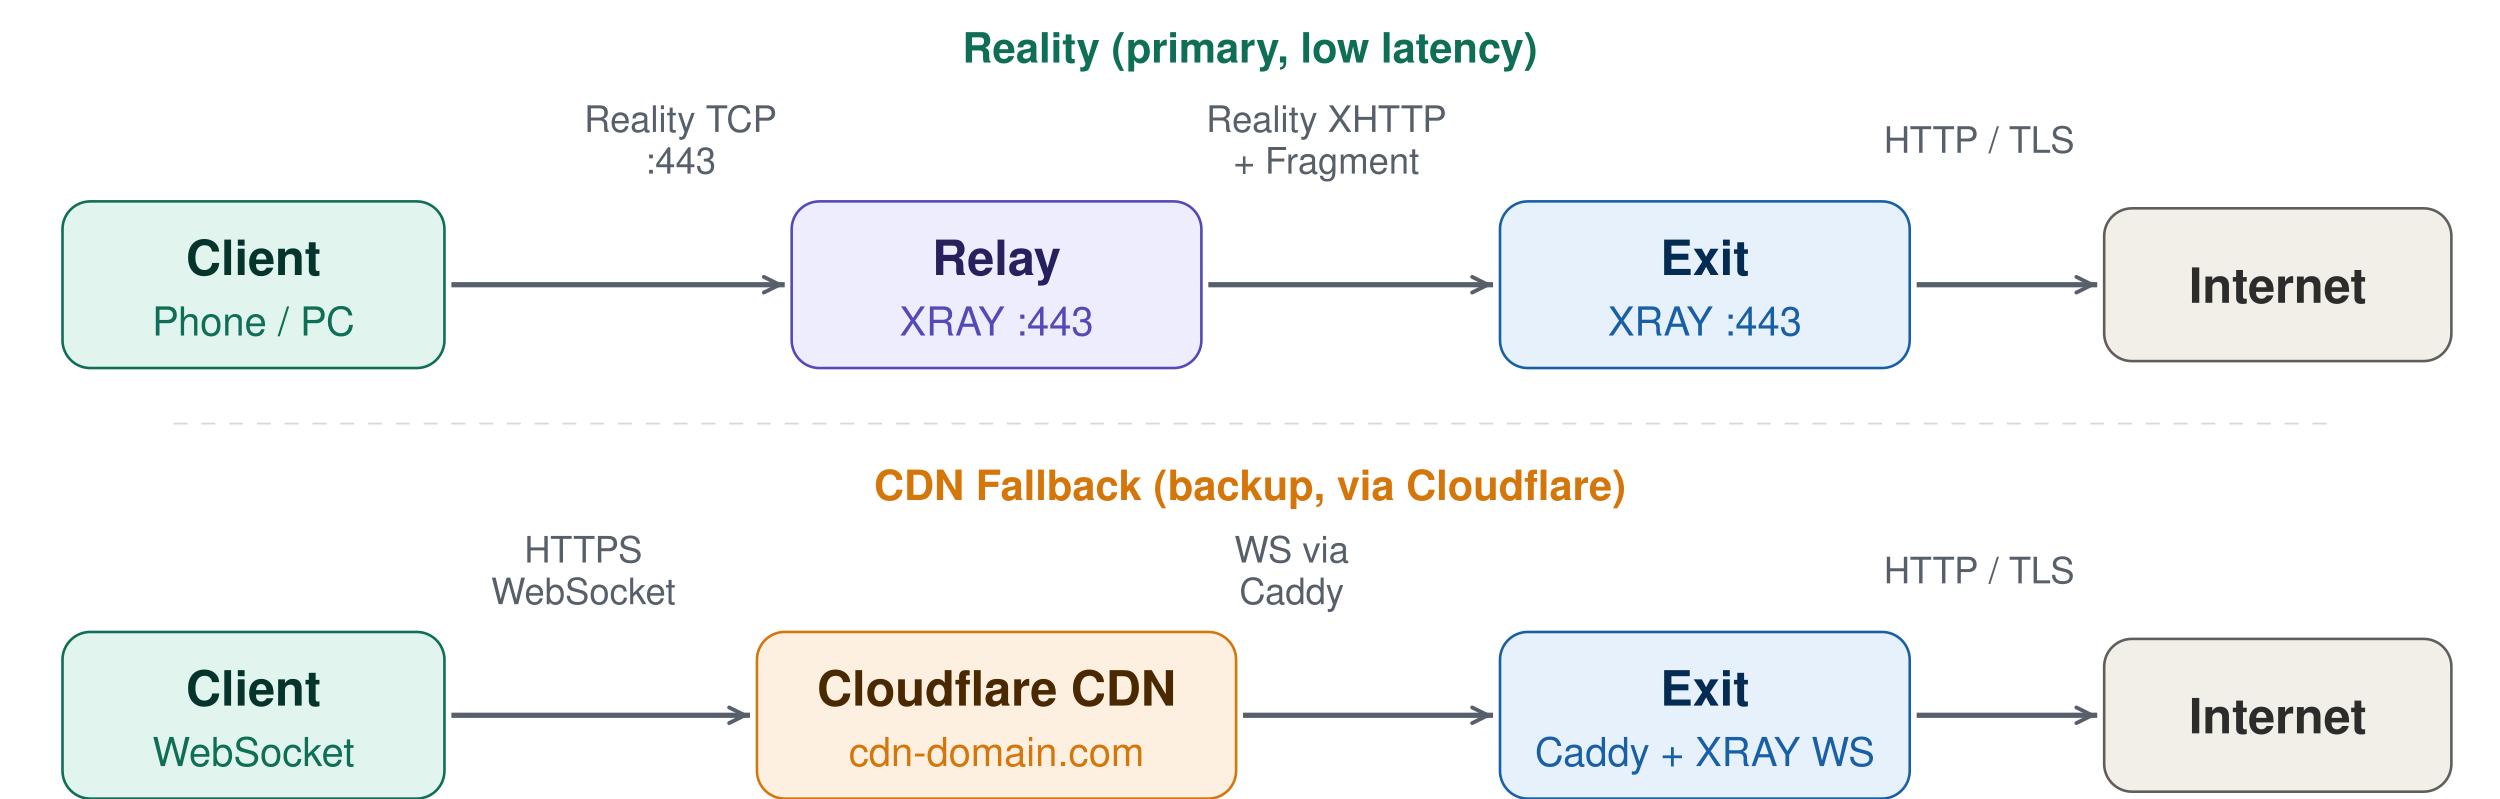
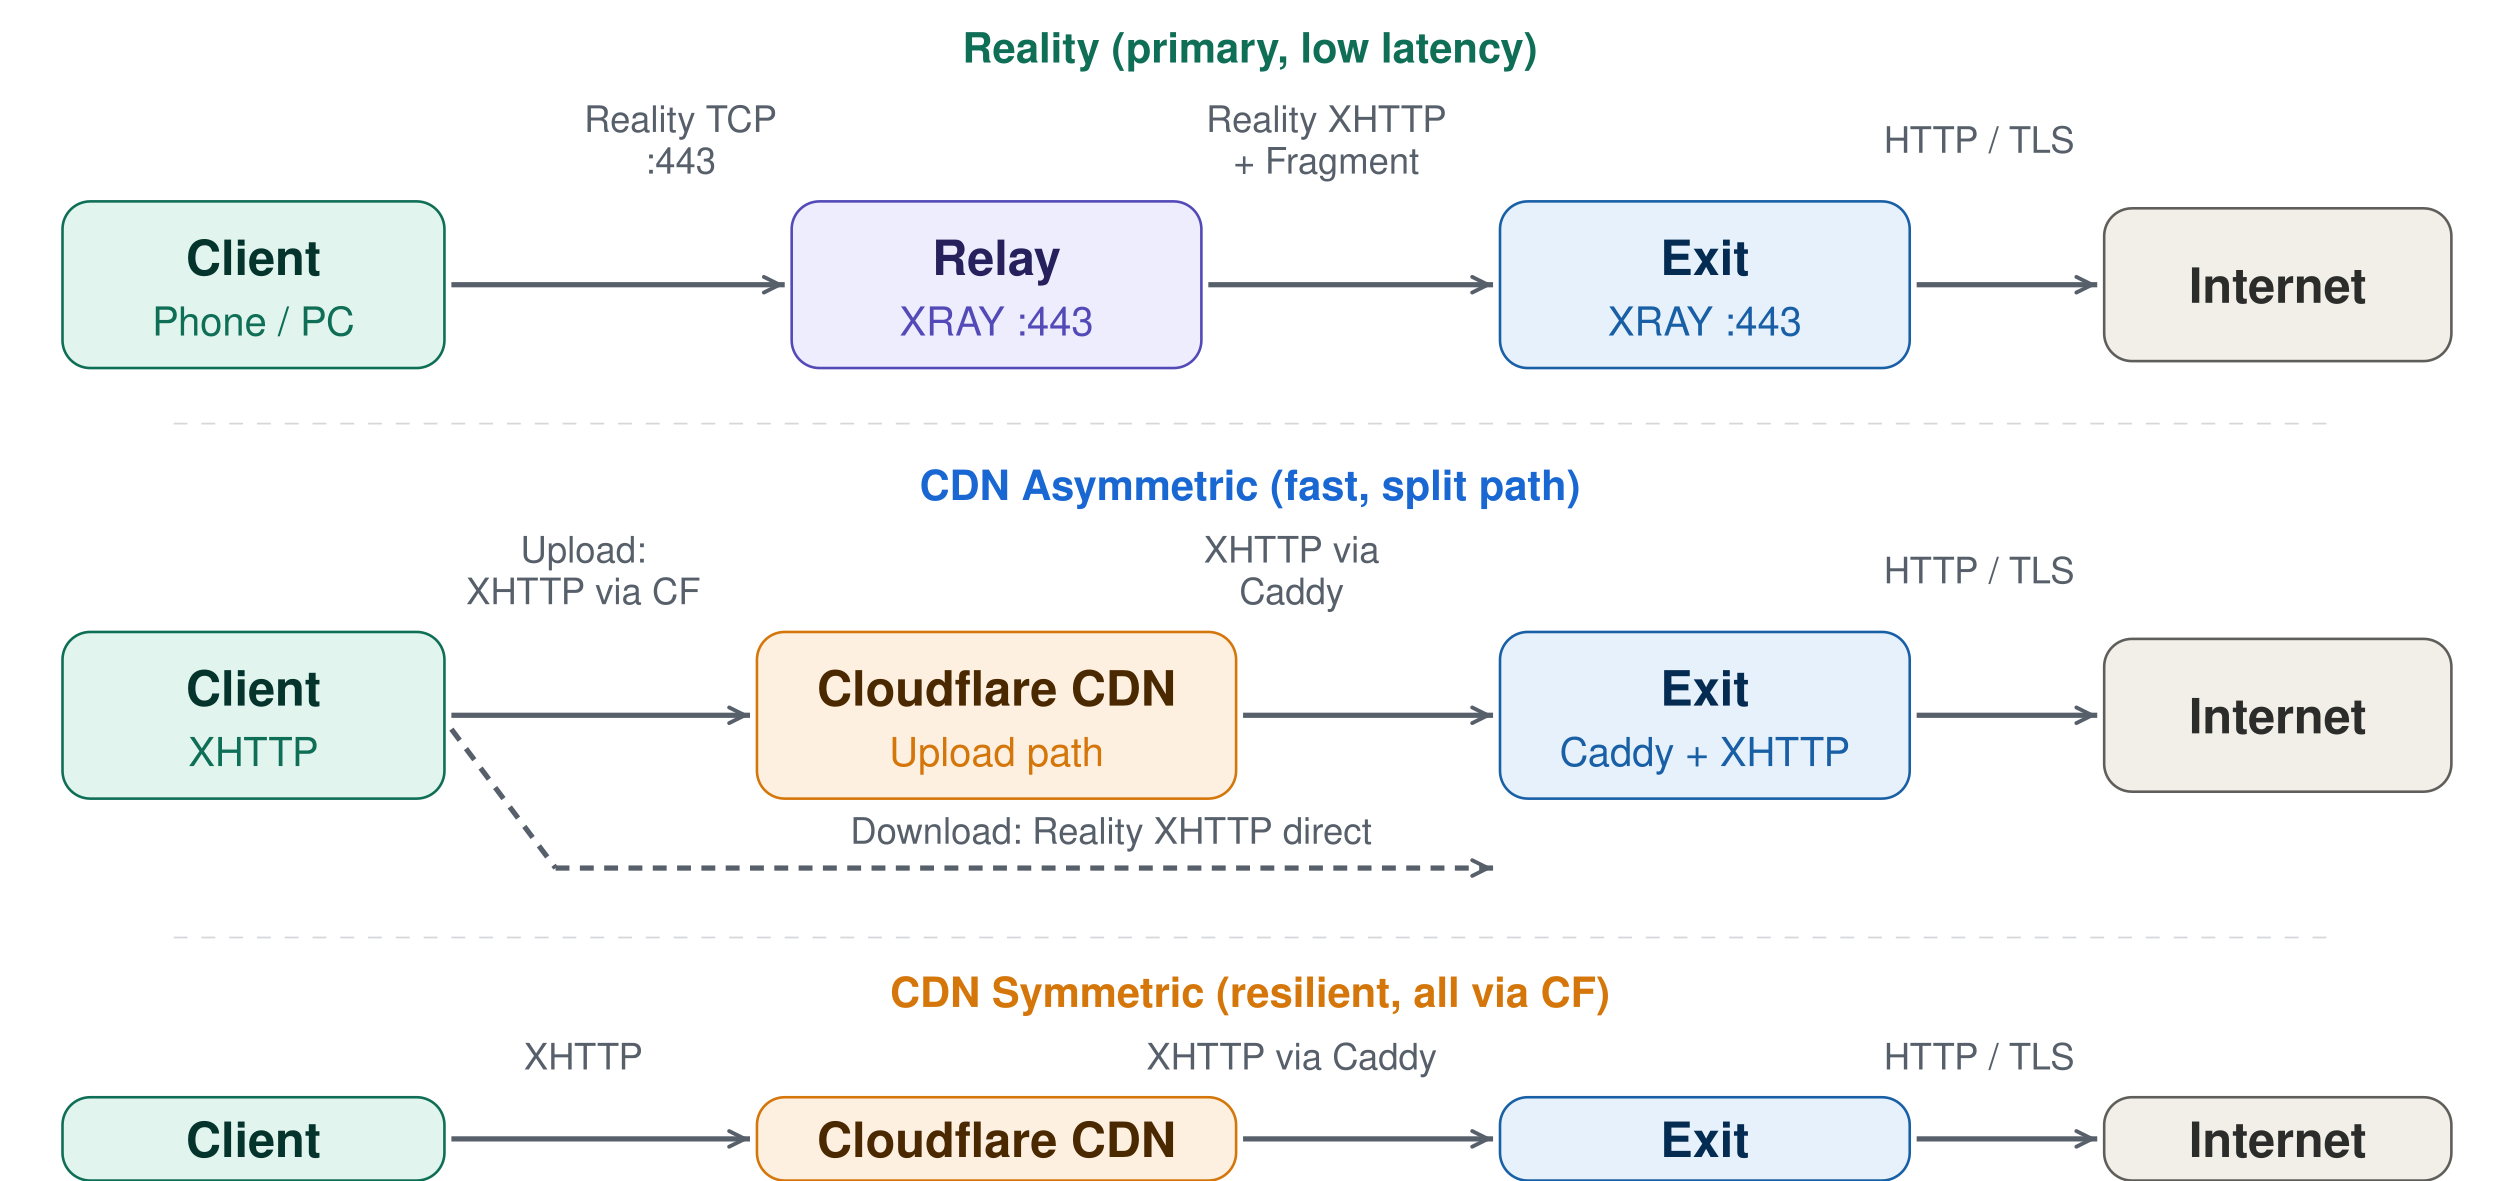
- <svg xmlns="http://www.w3.org/2000/svg" width="100%" viewBox="0 0 720 230">
+ <svg xmlns="http://www.w3.org/2000/svg" width="100%" viewBox="0 0 720 340">
  <style>
text{font-family:-apple-system,BlinkMacSystemFont,"Segoe UI",Helvetica,Arial,sans-serif}
.h{font-size:14px;font-weight:600}
.s{font-size:11.5px}
.lb{font-size:10.5px;text-anchor:middle}

.c1 rect{fill:#E1F5EE;stroke:#0F6E56;stroke-width:.75}
.c1 .h{fill:#04342C} .c1 .s{fill:#0F6E56}
.c2 rect{fill:#EEEDFE;stroke:#534AB7;stroke-width:.75}
.c2 .h{fill:#26215C} .c2 .s{fill:#534AB7}
.c3 rect{fill:#E6F1FB;stroke:#185FA5;stroke-width:.75}
.c3 .h{fill:#042C53} .c3 .s{fill:#185FA5}
.c4 rect{fill:#F1EFE8;stroke:#5F5E5A;stroke-width:.75}
.c4 .h{fill:#2C2C2A}
.c6 rect{fill:#FEF0E1;stroke:#D4760A;stroke-width:.75}
.c6 .h{fill:#4A2800} .c6 .s{fill:#D4760A}
+ .c5 rect{fill:#E8F0FE;stroke:#1967D2;stroke-width:.75}
+ .c5 .h{fill:#0D3B7A} .c5 .s{fill:#1967D2}
.arr{stroke:#57606a;stroke-width:1.5;fill:none}
.lb{fill:#57606a}
.nt{fill:#8b949e;font-size:11px;text-anchor:middle}
.tt{font-size:12px;font-weight:600}
.sep{stroke:#57606a;stroke-width:.5;stroke-dasharray:4 4;opacity:.25}

@media(prefers-color-scheme:dark){
.c1 rect{fill:#085041;stroke:#5DCAA5} .c1 .h{fill:#E1F5EE} .c1 .s{fill:#9FE1CB}
.c2 rect{fill:#3C3489;stroke:#AFA9EC} .c2 .h{fill:#EEEDFE} .c2 .s{fill:#CECBF6}
.c3 rect{fill:#0C447C;stroke:#85B7EB} .c3 .h{fill:#E6F1FB} .c3 .s{fill:#B5D4F4}
.c4 rect{fill:#444441;stroke:#B4B2A9} .c4 .h{fill:#F1EFE8}
.c6 rect{fill:#5D3A00;stroke:#F5A623} .c6 .h{fill:#FEF0E1} .c6 .s{fill:#F5CF86}
+ .c5 rect{fill:#0D3B7A;stroke:#8AB4F8} .c5 .h{fill:#E8F0FE} .c5 .s{fill:#AECBFA}
.arr{stroke:#8b949e} .lb{fill:#8b949e} .nt{fill:#656d76} .sep{stroke:#8b949e}
}
</style>
  <defs>
    <marker id="a" viewBox="0 0 10 10" refX="9" refY="5" markerWidth="5" markerHeight="5" orient="auto">
      <path d="M1 2L7 5L1 8" fill="none" stroke-width="1.5" stroke-linecap="round" stroke-linejoin="round" class="arr" />
    </marker>
  </defs>
  <text class="tt lb" x="360" y="18" style="fill:#0F6E56">Reality (primary, low latency)</text>
  <text class="lb" x="196" y="38">Reality TCP</text>
  <text class="lb" x="196" y="50">:443</text>
  <text class="lb" x="382" y="38">Reality XHTTP</text>
  <text class="lb" x="382" y="50">+ Fragment</text>
  <text class="lb" x="570" y="44">HTTP / TLS</text>
  <g class="c1">
    <rect x="18" y="58" width="110" height="48" rx="8" />
    <text class="h" x="73" y="76" text-anchor="middle" dominant-baseline="central">Client</text>
    <text class="s" x="73" y="94" text-anchor="middle" dominant-baseline="central">Phone / PC</text>
  </g>
  <g class="c2">
    <rect x="228" y="58" width="118" height="48" rx="8" />
    <text class="h" x="287" y="76" text-anchor="middle" dominant-baseline="central">Relay</text>
    <text class="s" x="287" y="94" text-anchor="middle" dominant-baseline="central">XRAY :443</text>
  </g>
  <g class="c3">
    <rect x="432" y="58" width="118" height="48" rx="8" />
    <text class="h" x="491" y="76" text-anchor="middle" dominant-baseline="central">Exit</text>
    <text class="s" x="491" y="94" text-anchor="middle" dominant-baseline="central">XRAY :443</text>
  </g>
  <g class="c4">
    <rect x="606" y="60" width="100" height="44" rx="8" />
    <text class="h" x="656" y="84" text-anchor="middle" dominant-baseline="central">Internet</text>
  </g>
  <line x1="130" y1="82" x2="226" y2="82" class="arr" marker-end="url(#a)" />
  <line x1="348" y1="82" x2="430" y2="82" class="arr" marker-end="url(#a)" />
  <line x1="552" y1="82" x2="604" y2="82" class="arr" marker-end="url(#a)" />
  <line x1="50" y1="122" x2="670" y2="122" class="sep" />
-   <text class="tt lb" x="360" y="144" style="fill:#D4760A">CDN Fallback (backup, via Cloudflare)</text>
-   <text class="lb" x="168" y="162">HTTPS</text>
-   <text class="lb" x="168" y="174">WebSocket</text>
-   <text class="lb" x="372" y="162">WS via</text>
+   <text class="tt lb" x="360" y="144" style="fill:#1967D2">CDN Asymmetric (fast, split path)</text>
+   <text class="lb" x="168" y="162">Upload:</text>
+   <text class="lb" x="168" y="174">XHTTP via CF</text>
+   <text class="lb" x="372" y="162">XHTTP via</text>
  <text class="lb" x="372" y="174">Caddy</text>
  <text class="lb" x="570" y="168">HTTP / TLS</text>
  <g class="c1">
    <rect x="18" y="182" width="110" height="48" rx="8" />
    <text class="h" x="73" y="200" text-anchor="middle" dominant-baseline="central">Client</text>
-     <text class="s" x="73" y="218" text-anchor="middle" dominant-baseline="central">WebSocket</text>
+     <text class="s" x="73" y="218" text-anchor="middle" dominant-baseline="central">XHTTP</text>
  </g>
  <g class="c6">
    <rect x="218" y="182" width="138" height="48" rx="8" />
    <text class="h" x="287" y="200" text-anchor="middle" dominant-baseline="central">Cloudflare CDN</text>
-     <text class="s" x="287" y="218" text-anchor="middle" dominant-baseline="central">cdn-domain.com</text>
+     <text class="s" x="287" y="218" text-anchor="middle" dominant-baseline="central">Upload path</text>
  </g>
  <g class="c3">
    <rect x="432" y="182" width="118" height="48" rx="8" />
    <text class="h" x="491" y="200" text-anchor="middle" dominant-baseline="central">Exit</text>
-     <text class="s" x="491" y="218" text-anchor="middle" dominant-baseline="central">Caddy + XRAY WS</text>
+     <text class="s" x="491" y="218" text-anchor="middle" dominant-baseline="central">Caddy + XHTTP</text>
  </g>
  <g class="c4">
    <rect x="606" y="184" width="100" height="44" rx="8" />
    <text class="h" x="656" y="208" text-anchor="middle" dominant-baseline="central">Internet</text>
  </g>
  <line x1="130" y1="206" x2="216" y2="206" class="arr" marker-end="url(#a)" />
  <line x1="358" y1="206" x2="430" y2="206" class="arr" marker-end="url(#a)" />
  <line x1="552" y1="206" x2="604" y2="206" class="arr" marker-end="url(#a)" />
+   <text class="lb" x="320" y="243">Download: Reality XHTTP direct</text>
+   <line x1="130" y1="210" x2="160" y2="250" class="arr" stroke-dasharray="4 3" />
+   <line x1="160" y1="250" x2="430" y2="250" class="arr" marker-end="url(#a)" stroke-dasharray="4 3" />
+   <line x1="50" y1="270" x2="670" y2="270" class="sep" />
+   <text class="tt lb" x="360" y="290" style="fill:#D4760A">CDN Symmetric (resilient, all via CF)</text>
+   <text class="lb" x="168" y="308">XHTTP</text>
+   <text class="lb" x="372" y="308">XHTTP via Caddy</text>
+   <text class="lb" x="570" y="308">HTTP / TLS</text>
+   <g class="c1">
+     <rect x="18" y="316" width="110" height="24" rx="8" />
+     <text class="h" x="73" y="330" text-anchor="middle" dominant-baseline="central">Client</text>
+   </g>
+   <g class="c6">
+     <rect x="218" y="316" width="138" height="24" rx="8" />
+     <text class="h" x="287" y="330" text-anchor="middle" dominant-baseline="central">Cloudflare CDN</text>
+   </g>
+   <g class="c3">
+     <rect x="432" y="316" width="118" height="24" rx="8" />
+     <text class="h" x="491" y="330" text-anchor="middle" dominant-baseline="central">Exit</text>
+   </g>
+   <g class="c4">
+     <rect x="606" y="316" width="100" height="24" rx="8" />
+     <text class="h" x="656" y="330" text-anchor="middle" dominant-baseline="central">Internet</text>
+   </g>
+   <line x1="130" y1="328" x2="216" y2="328" class="arr" marker-end="url(#a)" />
+   <line x1="358" y1="328" x2="430" y2="328" class="arr" marker-end="url(#a)" />
+   <line x1="552" y1="328" x2="604" y2="328" class="arr" marker-end="url(#a)" />
</svg>
